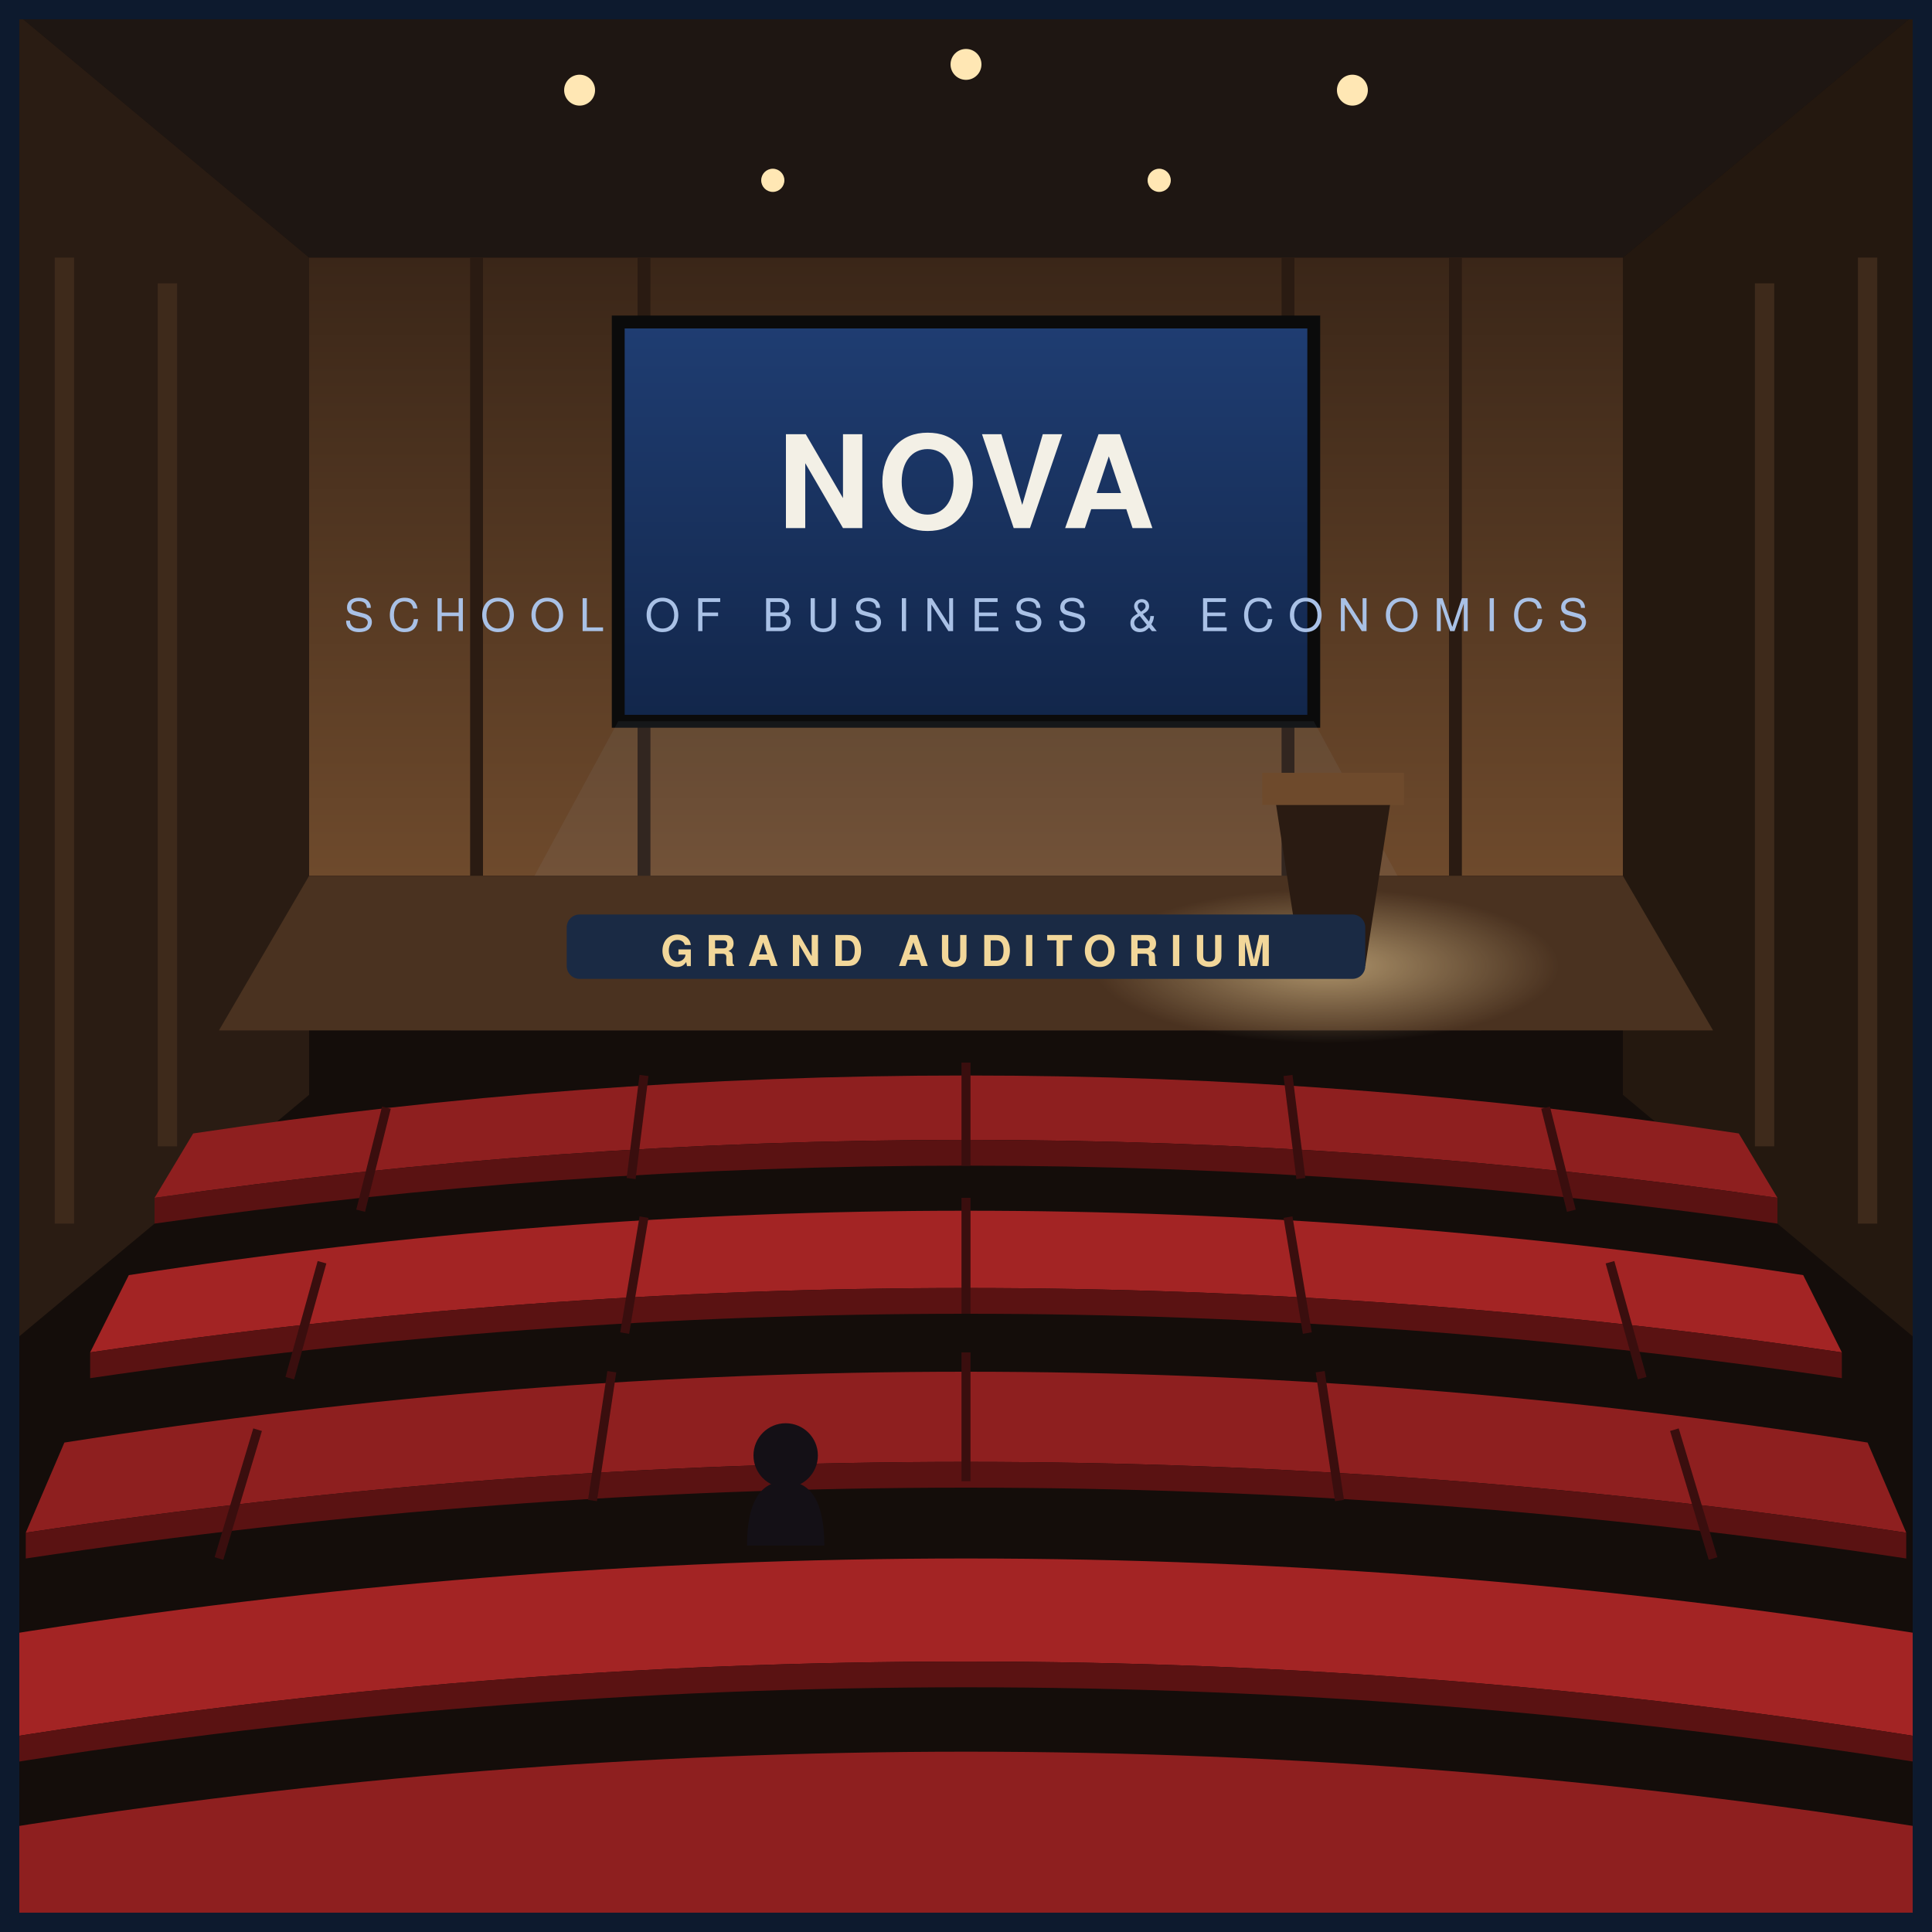
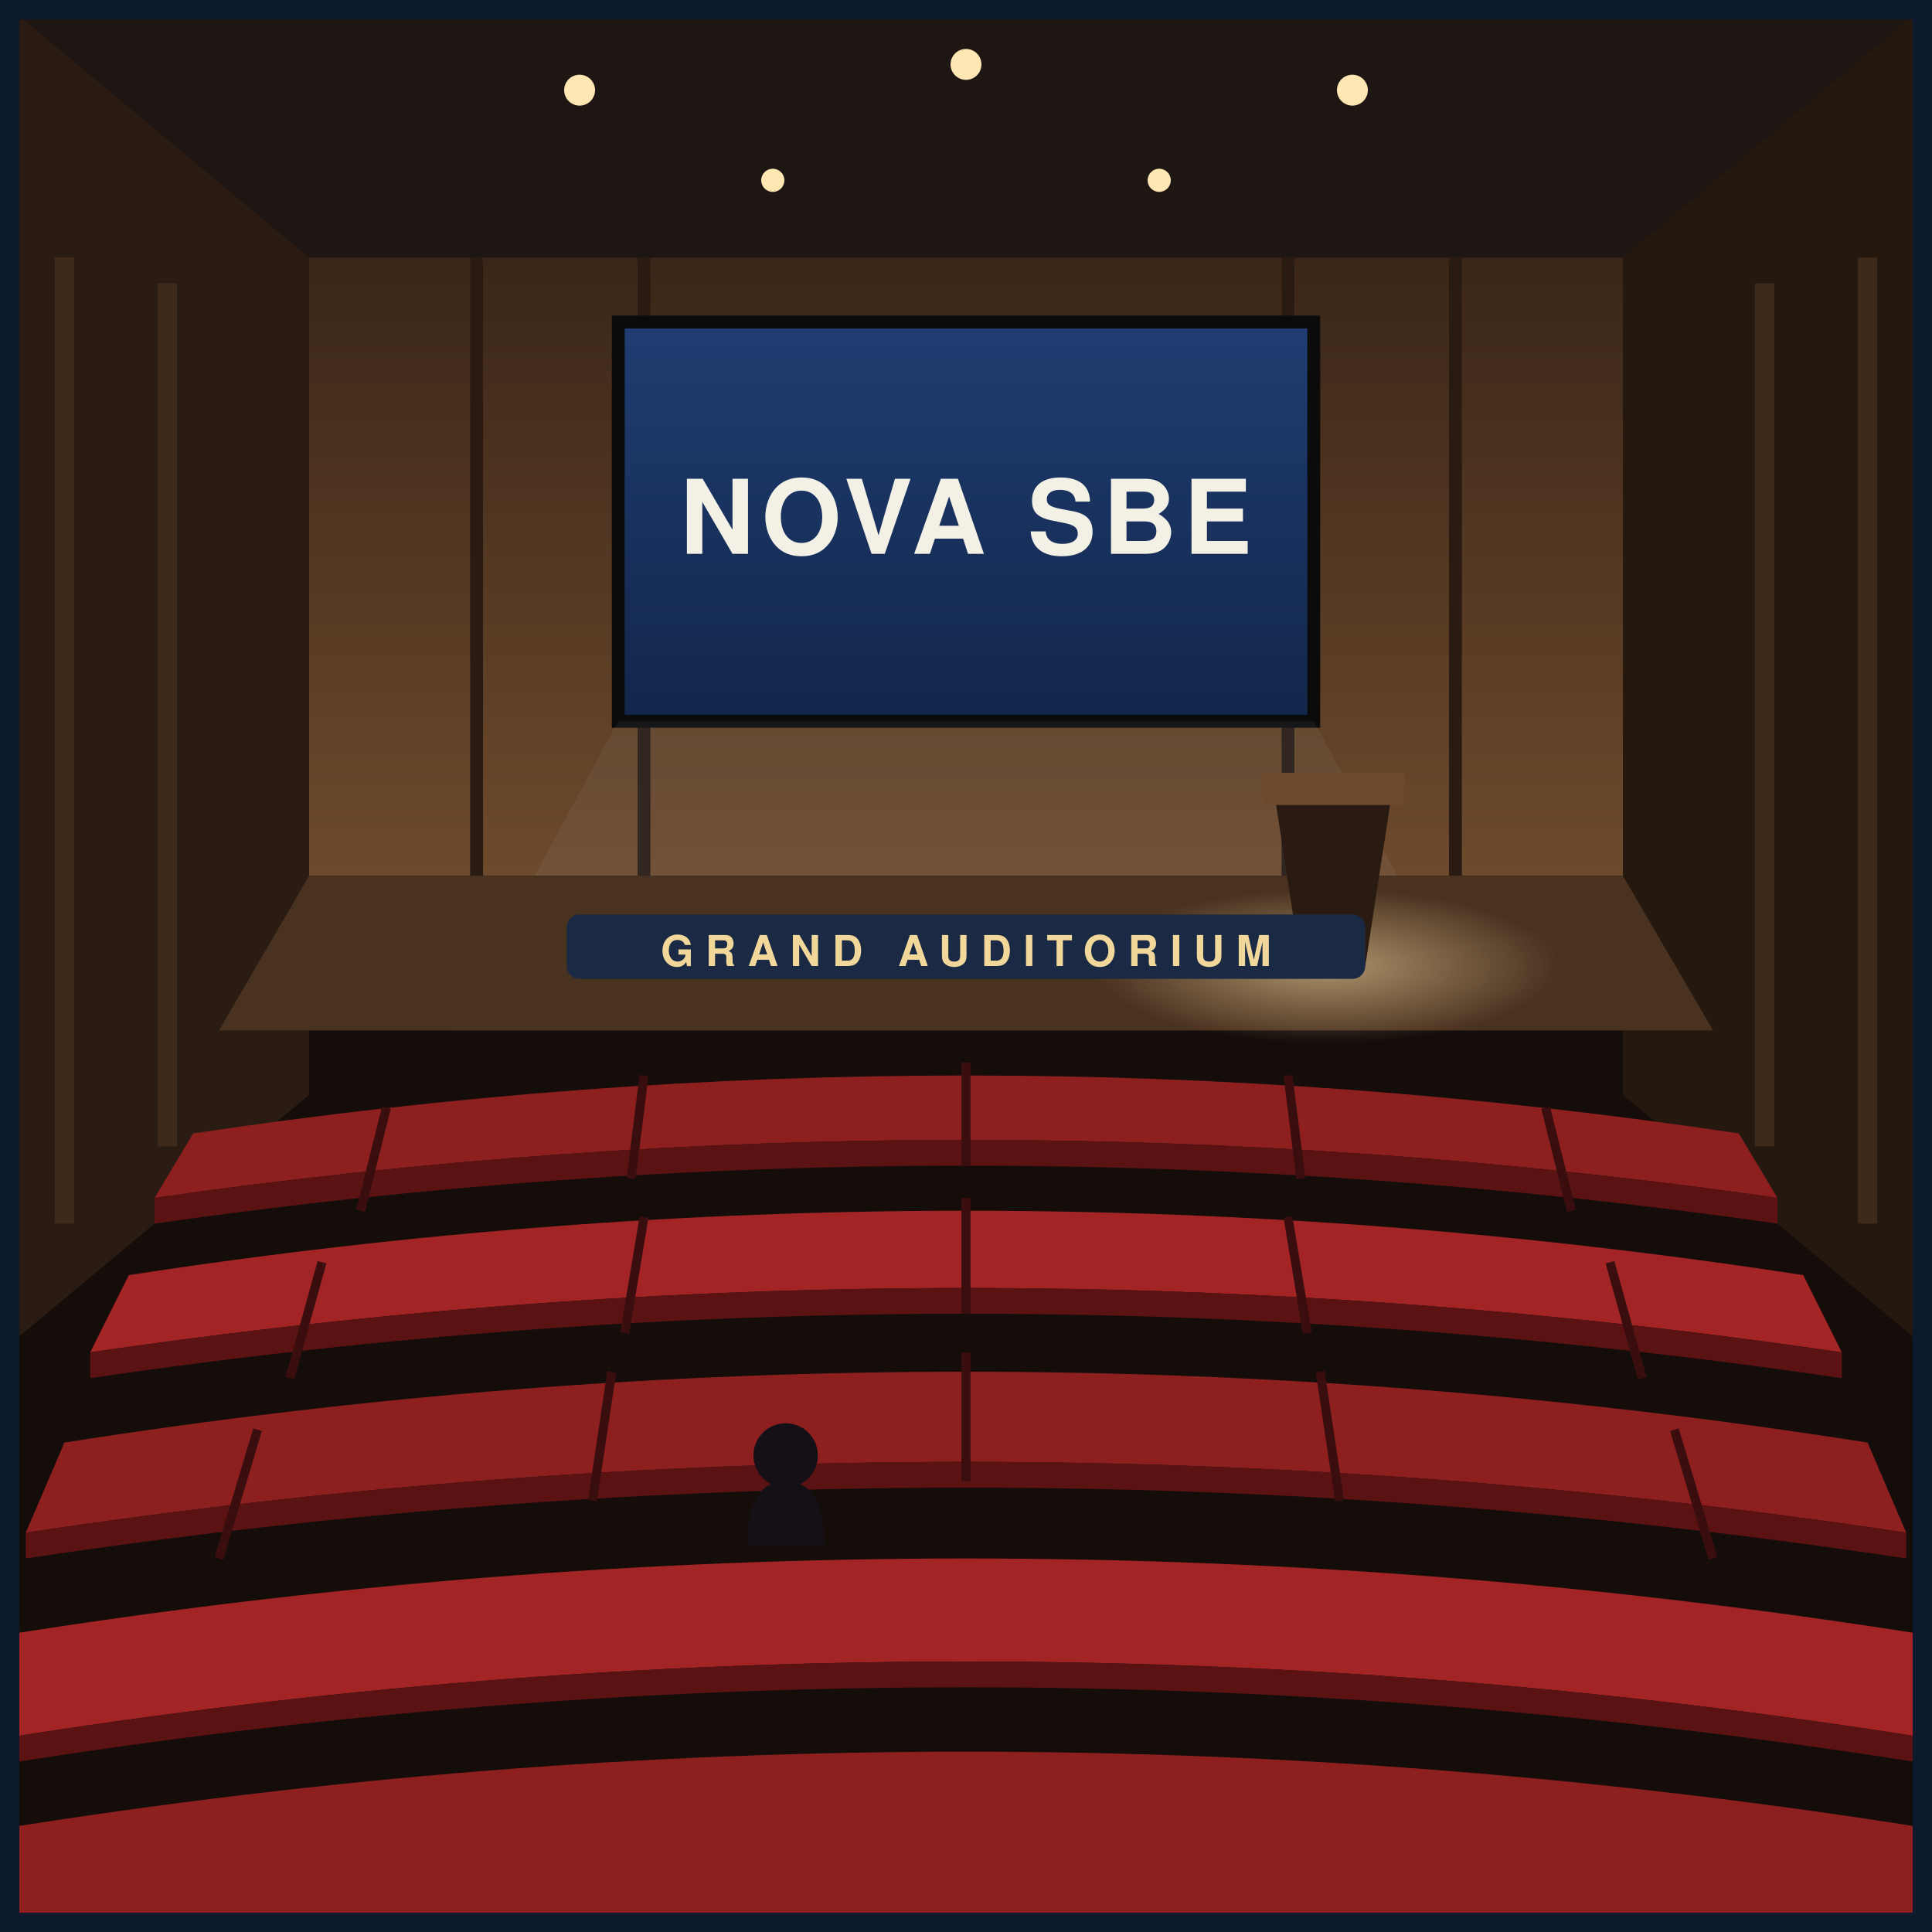
<svg xmlns="http://www.w3.org/2000/svg" viewBox="0 0 300 300" width="300" height="300">
  <defs>
    <linearGradient id="au-wall" x1="0" y1="0" x2="0" y2="1">
      <stop offset="0" stop-color="#3a2618" />
      <stop offset="1" stop-color="#6e4a2c" />
    </linearGradient>
    <linearGradient id="au-screen" x1="0" y1="0" x2="0" y2="1">
      <stop offset="0" stop-color="#1f3d72" />
      <stop offset="1" stop-color="#12264a" />
    </linearGradient>
    <radialGradient id="au-spot" cx="50%" cy="50%" r="50%">
      <stop offset="0" stop-color="#ffe3a8" stop-opacity=".55" />
      <stop offset="1" stop-color="#ffe3a8" stop-opacity="0" />
    </radialGradient>
  </defs>
  <rect width="300" height="300" fill="#140d0a" />
  <polygon points="0,0 300,0 252,40 48,40" fill="#1e1612" />
  <g fill="#ffe7b4">
    <circle cx="90" cy="14" r="2.4" />
    <circle cx="150" cy="10" r="2.4" />
    <circle cx="210" cy="14" r="2.4" />
    <circle cx="120" cy="28" r="1.8" />
    <circle cx="180" cy="28" r="1.8" />
  </g>
  <rect x="48" y="40" width="204" height="96" fill="url(#au-wall)" />
  <g stroke="#2a1b12" stroke-width="2">
    <path d="M74 40 v96 M100 40 v96 M200 40 v96 M226 40 v96" />
  </g>
  <polygon points="0,0 48,40 48,170 0,210" fill="#2a1c13" />
  <polygon points="300,0 252,40 252,170 300,210" fill="#24180f" />
  <g stroke="#3e2a1b" stroke-width="3">
    <path d="M10 40 v150 M26 44 v134 M290 40 v150 M274 44 v134" />
  </g>
  <rect x="96" y="50" width="108" height="62" fill="url(#au-screen)" stroke="#0b0b0b" stroke-width="2" />
-   <text x="150" y="82" font-family="Helvetica, Arial, sans-serif" font-size="20" font-weight="bold" fill="#f3f0e6" text-anchor="middle" letter-spacing="1">NOVA</text>
-   <text x="150" y="98" font-family="Helvetica, Arial, sans-serif" font-size="7" letter-spacing="2.2" fill="#a9c1e6" text-anchor="middle">SCHOOL OF BUSINESS &amp; ECONOMICS</text>
+   <text x="150" y="86" font-family="Helvetica, Arial, sans-serif" font-size="16" font-weight="bold" fill="#f3f0e6" text-anchor="middle" letter-spacing="1">NOVA SBE</text>
  <polygon points="96,112 204,112 230,160 70,160" fill="#a9c1e6" opacity=".07" />
  <polygon points="48,136 252,136 266,160 34,160" fill="#4a3220" />
  <ellipse cx="206" cy="150" rx="36" ry="12" fill="url(#au-spot)" />
  <polygon points="198,124 216,124 212,150 202,150" fill="#2a1b12" />
  <rect x="196" y="120" width="22" height="5" fill="#6e4a2c" />
  <rect x="88" y="142" width="124" height="10" rx="2" fill="#1a2a44" />
  <text x="150" y="150" font-family="Helvetica, Arial, sans-serif" font-size="6.6" font-weight="bold" letter-spacing="1.8" fill="#f2d79a" text-anchor="middle">GRAND AUDITORIUM</text>
  <g>
    <path d="M30 176 Q150 158 270 176 L276 186 Q150 168 24 186 Z" fill="#8e1f1f" />
    <path d="M20 198 Q150 178 280 198 L286 210 Q150 190 14 210 Z" fill="#a32424" />
    <path d="M10 224 Q150 202 290 224 L296 238 Q150 216 4 238 Z" fill="#8e1f1f" />
    <path d="M0 254 Q150 230 300 254 L300 270 Q150 246 0 270 Z" fill="#a32424" />
    <path d="M0 284 Q150 260 300 284 L300 300 L0 300 Z" fill="#8e1f1f" />
  </g>
  <g fill="#5a1212">
    <path d="M24 186 Q150 168 276 186 L276 190 Q150 172 24 190 Z" />
    <path d="M14 210 Q150 190 286 210 L286 214 Q150 194 14 214 Z" />
    <path d="M4 238 Q150 216 296 238 L296 242 Q150 220 4 242 Z" />
    <path d="M0 270 Q150 246 300 270 L300 274 Q150 250 0 274 Z" />
  </g>
  <g stroke="#3a0e0e" stroke-width="1.4">
    <path d="M60 172 l-4 16 M100 167 l-2 16 M150 165 v16 M200 167 l2 16 M240 172 l4 16 M50 196 l-5 18 M100 189 l-3 18 M150 186 v18 M200 189 l3 18 M250 196 l5 18 M40 222 l-6 20 M95 213 l-3 20 M150 210 v20 M205 213 l3 20 M260 222 l6 20" />
  </g>
  <g fill="#141016">
    <circle cx="122" cy="226" r="5" />
    <path d="M116 240 q0 -10 6 -10 q6 0 6 10 z" />
  </g>
  <rect width="300" height="300" fill="none" stroke="#0d1a2e" stroke-width="6" />
</svg>
